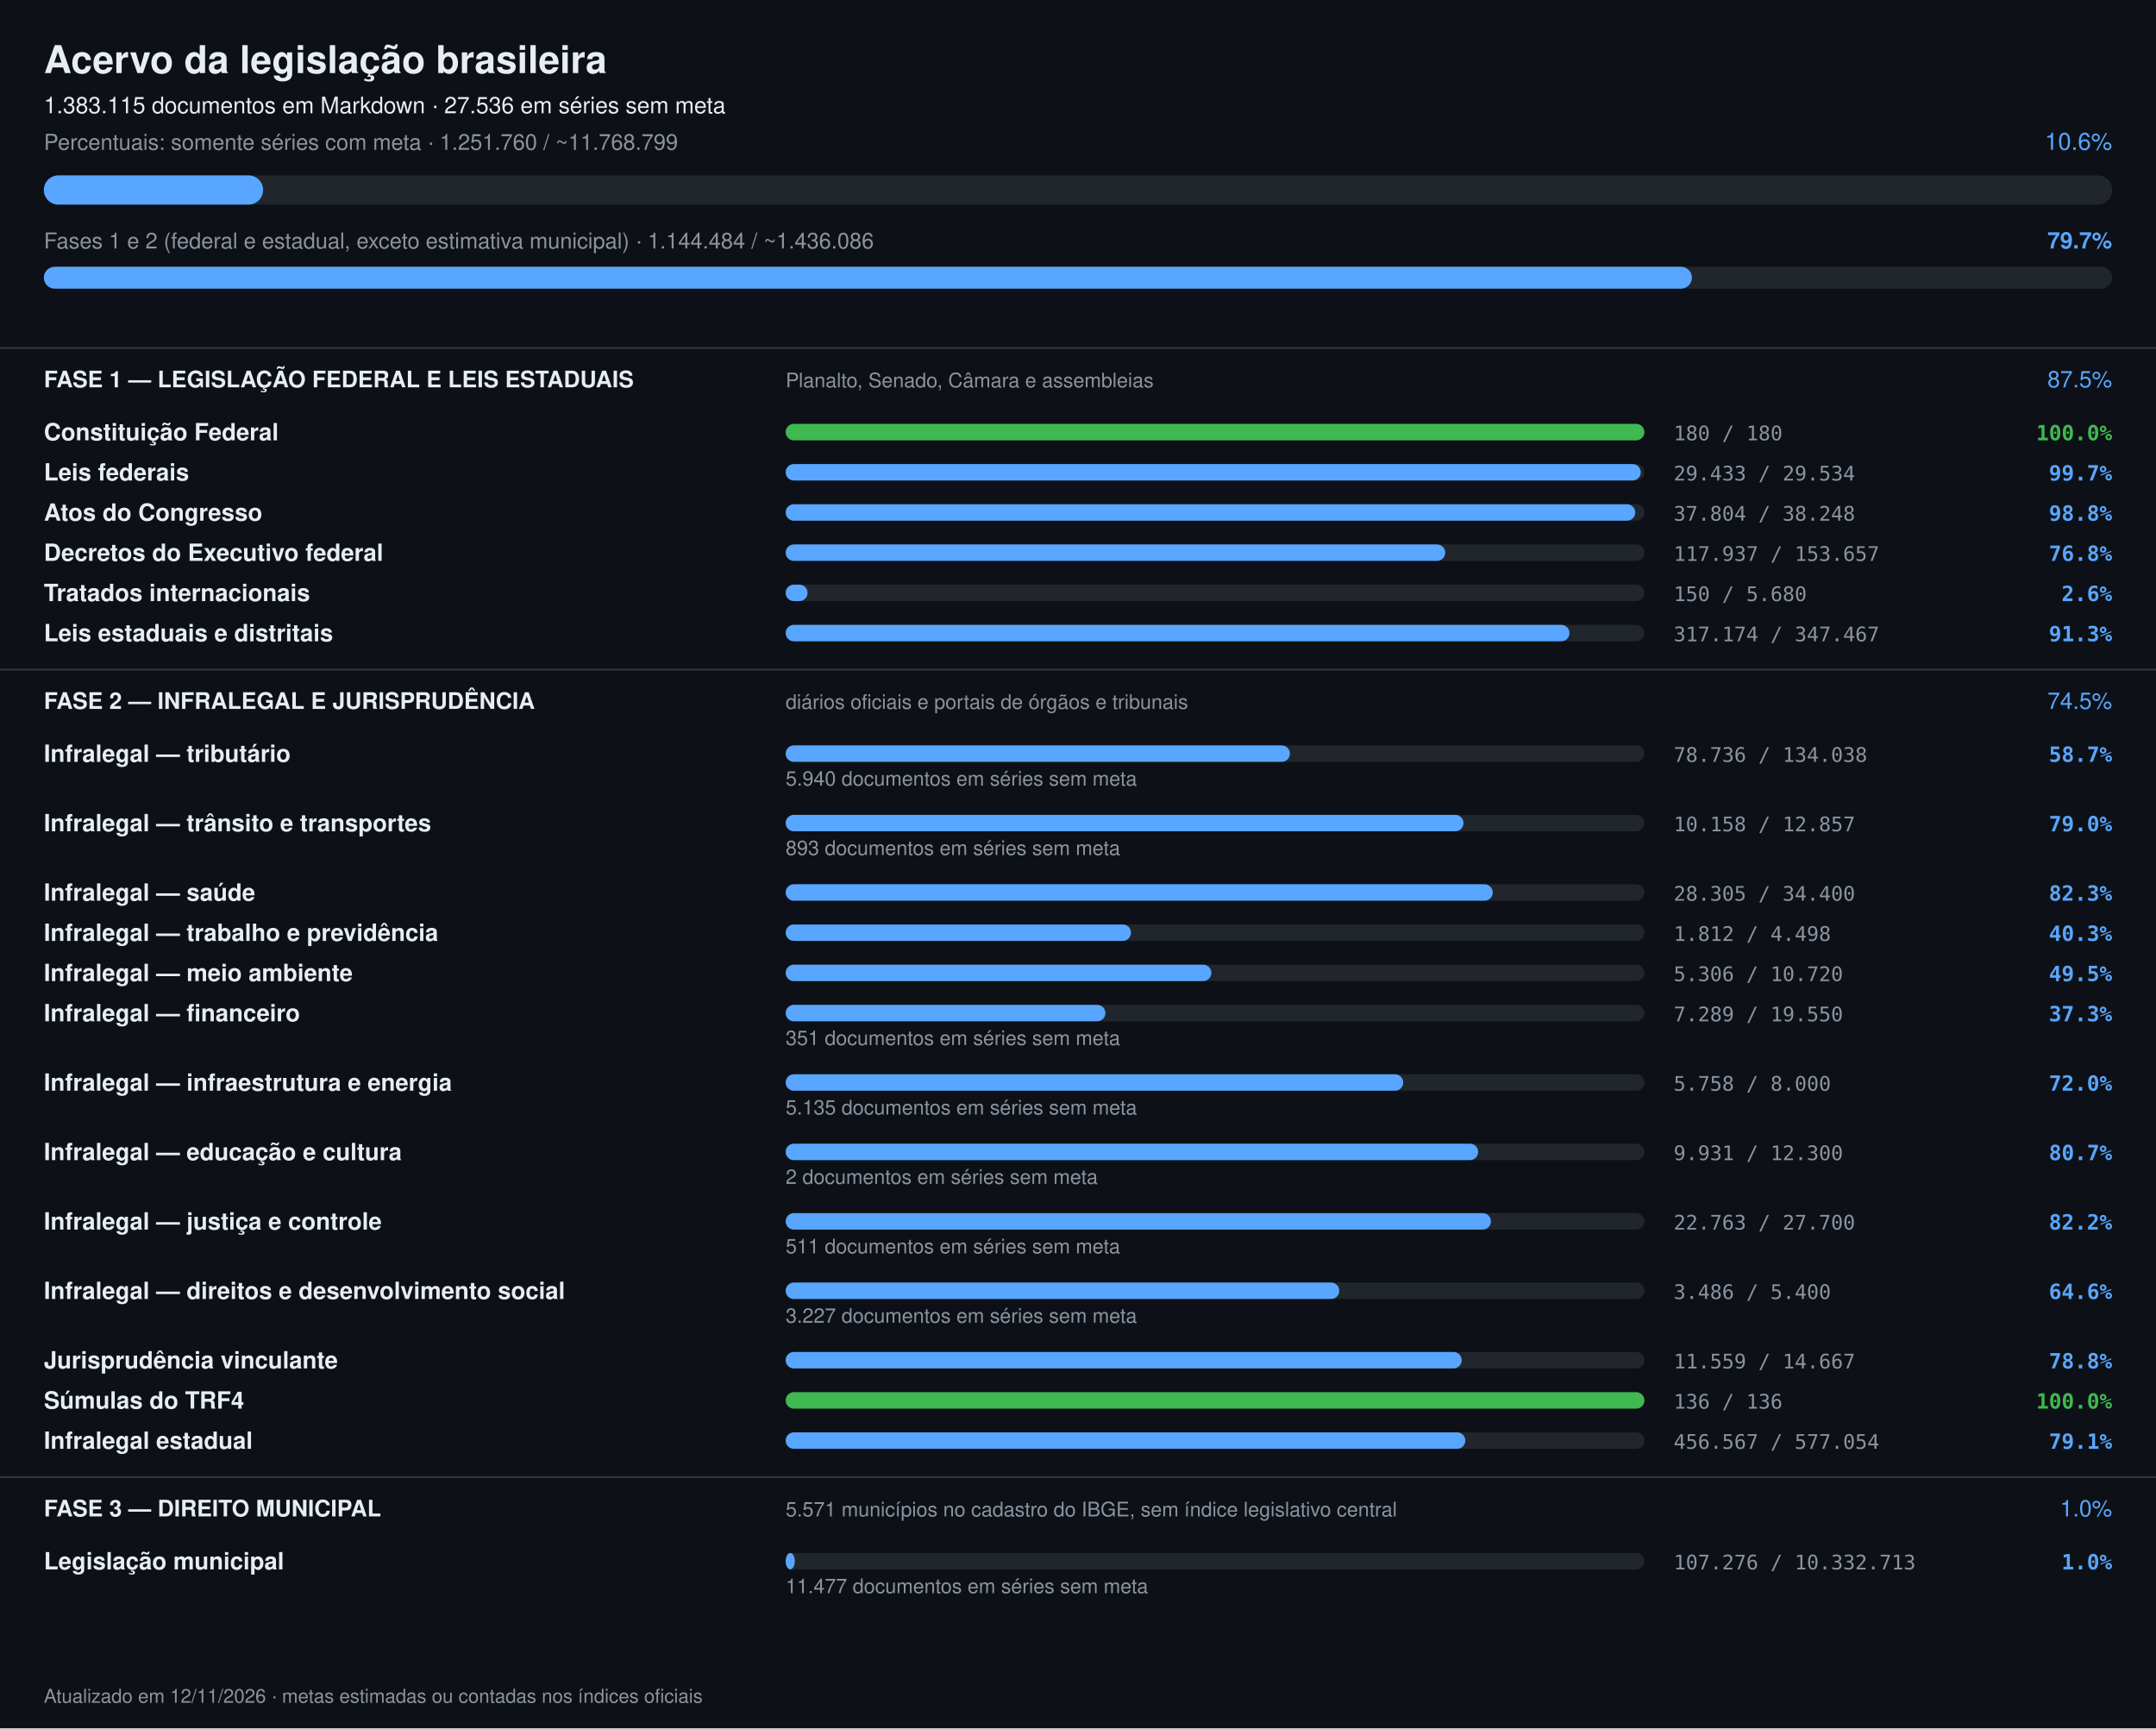
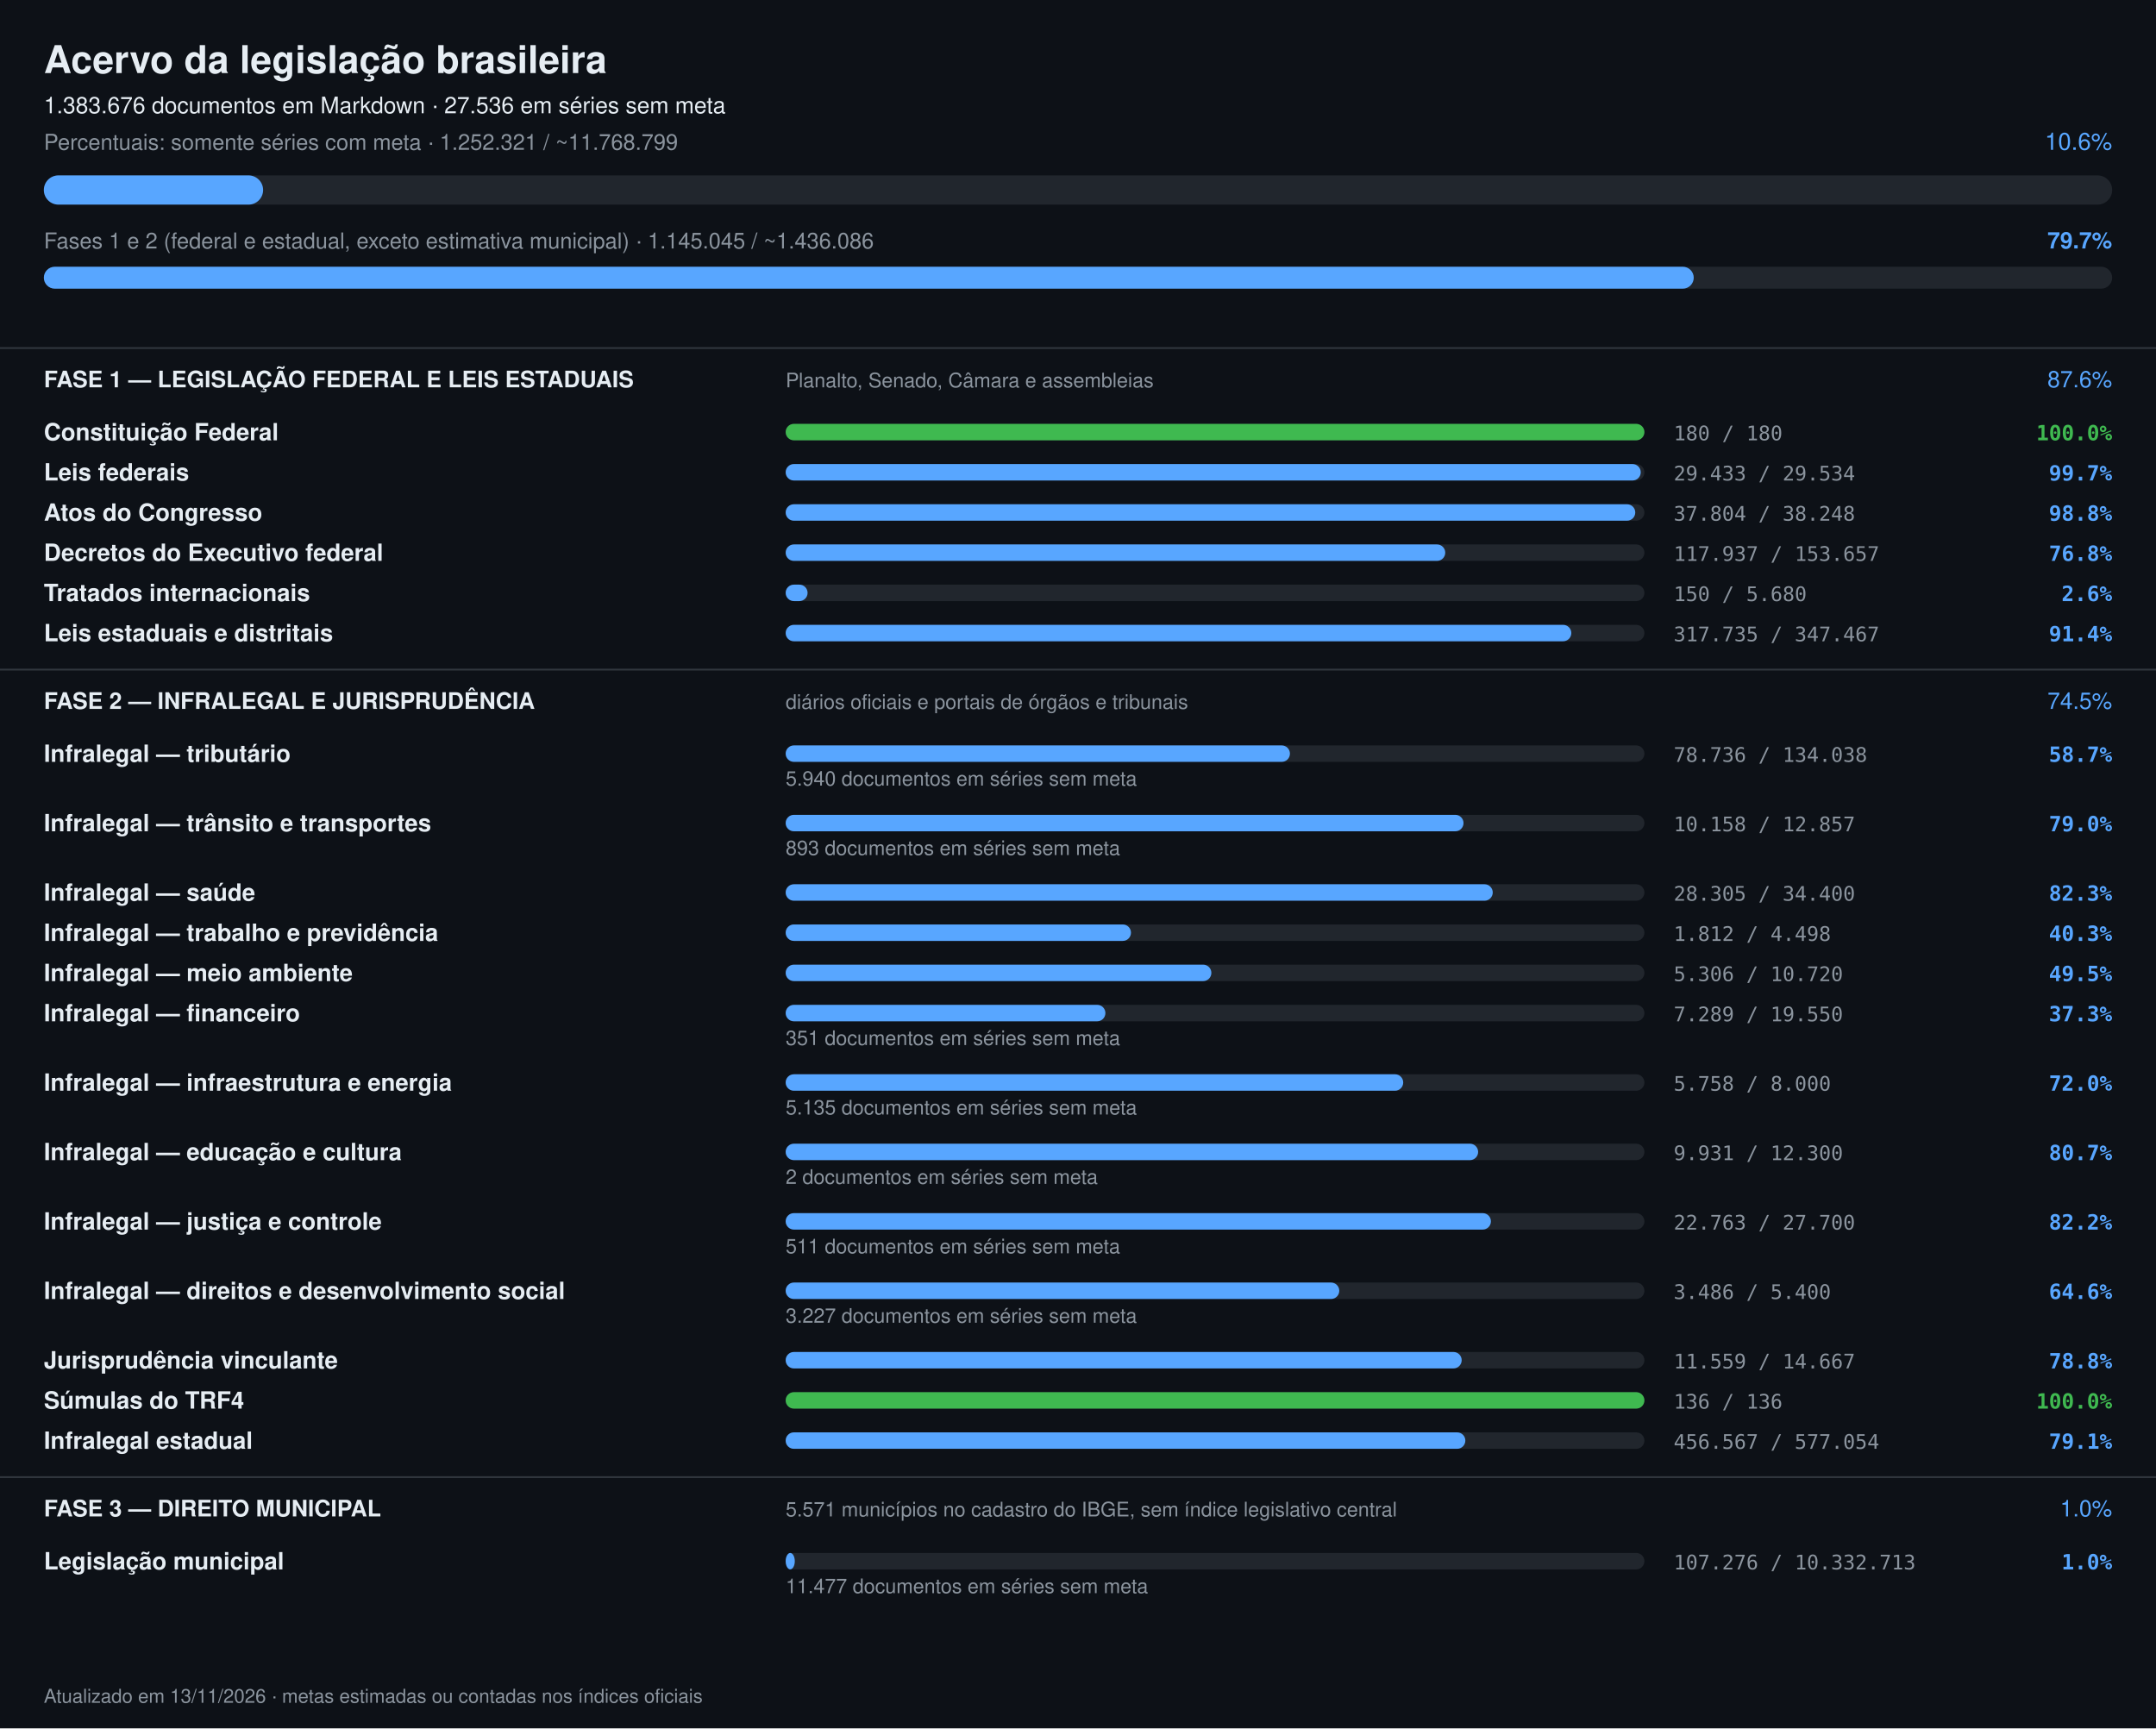
<svg xmlns="http://www.w3.org/2000/svg" width="1180" height="946" viewBox="0 0 1180 946" font-family="-apple-system,Segoe UI,Helvetica,Arial,sans-serif">
  <rect width="1180" height="946" fill="#0d1117" />
  <text x="24" y="40" font-size="21" font-weight="700" fill="#e6edf3">Acervo da legislação brasileira</text>
-   <text x="24" y="62" font-size="12.5" fill="#e6edf3">1.383.115 documentos em Markdown · 27.536 em séries sem meta</text>
-   <text x="24" y="82" font-size="12" fill="#8b949e">Percentuais: somente séries com meta · 1.251.760 / ~11.768.799</text>
+   <text x="24" y="62" font-size="12.5" fill="#e6edf3">1.383.676 documentos em Markdown · 27.536 em séries sem meta</text>
+   <text x="24" y="82" font-size="12" fill="#8b949e">Percentuais: somente séries com meta · 1.252.321 / ~11.768.799</text>
  <text x="1156" y="82" font-size="13" text-anchor="end" fill="#58a6ff">10.6%</text>
  <rect x="24" y="96" width="1132" height="16" rx="8" fill="#21262d" />
  <rect x="24" y="96" width="120" height="16" rx="8" fill="#58a6ff" />
-   <text x="24" y="136" font-size="12" fill="#8b949e">Fases 1 e 2 (federal e estadual, exceto estimativa municipal) · 1.144.484 / ~1.436.086</text>
+   <text x="24" y="136" font-size="12" fill="#8b949e">Fases 1 e 2 (federal e estadual, exceto estimativa municipal) · 1.145.045 / ~1.436.086</text>
  <text x="1156" y="136" font-size="12.5" font-weight="600" text-anchor="end" fill="#58a6ff">79.7%</text>
  <rect x="24" y="146" width="1132" height="12" rx="6" fill="#21262d" />
-   <rect x="24" y="146" width="902" height="12" rx="6" fill="#58a6ff" />
+   <rect x="24" y="146" width="903" height="12" rx="6" fill="#58a6ff" />
  <rect x="0" y="190" width="1180" height="1" fill="#30363d" />
  <text x="24" y="212" font-size="12.5" font-weight="700" fill="#e6edf3">FASE 1 — LEGISLAÇÃO FEDERAL E LEIS ESTADUAIS</text>
  <text x="430" y="212" font-size="11" fill="#8b949e">Planalto, Senado, Câmara e assembleias</text>
-   <text x="1156" y="212" font-size="12.5" text-anchor="end" fill="#58a6ff">87.5%</text>
+   <text x="1156" y="212" font-size="12.5" text-anchor="end" fill="#58a6ff">87.6%</text>
  <text x="24" y="241" font-size="13" font-weight="600" fill="#e6edf3">Constituição Federal</text>
  <rect x="430" y="232" width="470" height="9" rx="4.5" fill="#21262d" />
  <rect x="430" y="232" width="470" height="9" rx="4.5" fill="#3fb950" />
  <text x="916" y="241" font-size="11" fill="#8b949e" font-family="ui-monospace,monospace">180 / 180</text>
  <text x="1156" y="241" font-size="11.5" text-anchor="end" font-weight="600" fill="#3fb950" font-family="ui-monospace,monospace">100.0%</text>
  <text x="24" y="263" font-size="13" font-weight="600" fill="#e6edf3">Leis federais</text>
  <rect x="430" y="254" width="470" height="9" rx="4.5" fill="#21262d" />
  <rect x="430" y="254" width="468" height="9" rx="4.5" fill="#58a6ff" />
  <text x="916" y="263" font-size="11" fill="#8b949e" font-family="ui-monospace,monospace">29.433 / 29.534</text>
  <text x="1156" y="263" font-size="11.5" text-anchor="end" font-weight="600" fill="#58a6ff" font-family="ui-monospace,monospace">99.7%</text>
  <text x="24" y="285" font-size="13" font-weight="600" fill="#e6edf3">Atos do Congresso</text>
  <rect x="430" y="276" width="470" height="9" rx="4.5" fill="#21262d" />
  <rect x="430" y="276" width="465" height="9" rx="4.5" fill="#58a6ff" />
  <text x="916" y="285" font-size="11" fill="#8b949e" font-family="ui-monospace,monospace">37.804 / 38.248</text>
  <text x="1156" y="285" font-size="11.5" text-anchor="end" font-weight="600" fill="#58a6ff" font-family="ui-monospace,monospace">98.8%</text>
  <text x="24" y="307" font-size="13" font-weight="600" fill="#e6edf3">Decretos do Executivo federal</text>
  <rect x="430" y="298" width="470" height="9" rx="4.5" fill="#21262d" />
  <rect x="430" y="298" width="361" height="9" rx="4.5" fill="#58a6ff" />
  <text x="916" y="307" font-size="11" fill="#8b949e" font-family="ui-monospace,monospace">117.937 / 153.657</text>
  <text x="1156" y="307" font-size="11.5" text-anchor="end" font-weight="600" fill="#58a6ff" font-family="ui-monospace,monospace">76.8%</text>
  <text x="24" y="329" font-size="13" font-weight="600" fill="#e6edf3">Tratados internacionais</text>
  <rect x="430" y="320" width="470" height="9" rx="4.5" fill="#21262d" />
  <rect x="430" y="320" width="12" height="9" rx="4.5" fill="#58a6ff" />
  <text x="916" y="329" font-size="11" fill="#8b949e" font-family="ui-monospace,monospace">150 / 5.680</text>
  <text x="1156" y="329" font-size="11.5" text-anchor="end" font-weight="600" fill="#58a6ff" font-family="ui-monospace,monospace">2.6%</text>
  <text x="24" y="351" font-size="13" font-weight="600" fill="#e6edf3">Leis estaduais e distritais</text>
  <rect x="430" y="342" width="470" height="9" rx="4.5" fill="#21262d" />
-   <rect x="430" y="342" width="429" height="9" rx="4.5" fill="#58a6ff" />
-   <text x="916" y="351" font-size="11" fill="#8b949e" font-family="ui-monospace,monospace">317.174 / 347.467</text>
-   <text x="1156" y="351" font-size="11.5" text-anchor="end" font-weight="600" fill="#58a6ff" font-family="ui-monospace,monospace">91.3%</text>
+   <rect x="430" y="342" width="430" height="9" rx="4.5" fill="#58a6ff" />
+   <text x="916" y="351" font-size="11" fill="#8b949e" font-family="ui-monospace,monospace">317.735 / 347.467</text>
+   <text x="1156" y="351" font-size="11.5" text-anchor="end" font-weight="600" fill="#58a6ff" font-family="ui-monospace,monospace">91.4%</text>
  <rect x="0" y="366" width="1180" height="1" fill="#30363d" />
  <text x="24" y="388" font-size="12.5" font-weight="700" fill="#e6edf3">FASE 2 — INFRALEGAL E JURISPRUDÊNCIA</text>
  <text x="430" y="388" font-size="11" fill="#8b949e">diários oficiais e portais de órgãos e tribunais</text>
  <text x="1156" y="388" font-size="12.5" text-anchor="end" fill="#58a6ff">74.5%</text>
  <text x="24" y="417" font-size="13" font-weight="600" fill="#e6edf3">Infralegal — tributário</text>
  <rect x="430" y="408" width="470" height="9" rx="4.5" fill="#21262d" />
  <rect x="430" y="408" width="276" height="9" rx="4.5" fill="#58a6ff" />
  <text x="916" y="417" font-size="11" fill="#8b949e" font-family="ui-monospace,monospace">78.736 / 134.038</text>
  <text x="1156" y="417" font-size="11.5" text-anchor="end" font-weight="600" fill="#58a6ff" font-family="ui-monospace,monospace">58.7%</text>
  <text x="430" y="430" font-size="11" fill="#8b949e">5.940 documentos em séries sem meta</text>
  <text x="24" y="455" font-size="13" font-weight="600" fill="#e6edf3">Infralegal — trânsito e transportes</text>
  <rect x="430" y="446" width="470" height="9" rx="4.5" fill="#21262d" />
  <rect x="430" y="446" width="371" height="9" rx="4.5" fill="#58a6ff" />
  <text x="916" y="455" font-size="11" fill="#8b949e" font-family="ui-monospace,monospace">10.158 / 12.857</text>
  <text x="1156" y="455" font-size="11.5" text-anchor="end" font-weight="600" fill="#58a6ff" font-family="ui-monospace,monospace">79.0%</text>
  <text x="430" y="468" font-size="11" fill="#8b949e">893 documentos em séries sem meta</text>
  <text x="24" y="493" font-size="13" font-weight="600" fill="#e6edf3">Infralegal — saúde</text>
  <rect x="430" y="484" width="470" height="9" rx="4.5" fill="#21262d" />
  <rect x="430" y="484" width="387" height="9" rx="4.5" fill="#58a6ff" />
  <text x="916" y="493" font-size="11" fill="#8b949e" font-family="ui-monospace,monospace">28.305 / 34.400</text>
  <text x="1156" y="493" font-size="11.5" text-anchor="end" font-weight="600" fill="#58a6ff" font-family="ui-monospace,monospace">82.3%</text>
  <text x="24" y="515" font-size="13" font-weight="600" fill="#e6edf3">Infralegal — trabalho e previdência</text>
  <rect x="430" y="506" width="470" height="9" rx="4.5" fill="#21262d" />
  <rect x="430" y="506" width="189" height="9" rx="4.5" fill="#58a6ff" />
  <text x="916" y="515" font-size="11" fill="#8b949e" font-family="ui-monospace,monospace">1.812 / 4.498</text>
  <text x="1156" y="515" font-size="11.5" text-anchor="end" font-weight="600" fill="#58a6ff" font-family="ui-monospace,monospace">40.3%</text>
  <text x="24" y="537" font-size="13" font-weight="600" fill="#e6edf3">Infralegal — meio ambiente</text>
  <rect x="430" y="528" width="470" height="9" rx="4.5" fill="#21262d" />
  <rect x="430" y="528" width="233" height="9" rx="4.5" fill="#58a6ff" />
  <text x="916" y="537" font-size="11" fill="#8b949e" font-family="ui-monospace,monospace">5.306 / 10.720</text>
  <text x="1156" y="537" font-size="11.5" text-anchor="end" font-weight="600" fill="#58a6ff" font-family="ui-monospace,monospace">49.5%</text>
  <text x="24" y="559" font-size="13" font-weight="600" fill="#e6edf3">Infralegal — financeiro</text>
  <rect x="430" y="550" width="470" height="9" rx="4.5" fill="#21262d" />
  <rect x="430" y="550" width="175" height="9" rx="4.5" fill="#58a6ff" />
  <text x="916" y="559" font-size="11" fill="#8b949e" font-family="ui-monospace,monospace">7.289 / 19.550</text>
  <text x="1156" y="559" font-size="11.5" text-anchor="end" font-weight="600" fill="#58a6ff" font-family="ui-monospace,monospace">37.3%</text>
  <text x="430" y="572" font-size="11" fill="#8b949e">351 documentos em séries sem meta</text>
  <text x="24" y="597" font-size="13" font-weight="600" fill="#e6edf3">Infralegal — infraestrutura e energia</text>
  <rect x="430" y="588" width="470" height="9" rx="4.5" fill="#21262d" />
  <rect x="430" y="588" width="338" height="9" rx="4.5" fill="#58a6ff" />
  <text x="916" y="597" font-size="11" fill="#8b949e" font-family="ui-monospace,monospace">5.758 / 8.000</text>
  <text x="1156" y="597" font-size="11.5" text-anchor="end" font-weight="600" fill="#58a6ff" font-family="ui-monospace,monospace">72.0%</text>
  <text x="430" y="610" font-size="11" fill="#8b949e">5.135 documentos em séries sem meta</text>
  <text x="24" y="635" font-size="13" font-weight="600" fill="#e6edf3">Infralegal — educação e cultura</text>
  <rect x="430" y="626" width="470" height="9" rx="4.5" fill="#21262d" />
  <rect x="430" y="626" width="379" height="9" rx="4.5" fill="#58a6ff" />
  <text x="916" y="635" font-size="11" fill="#8b949e" font-family="ui-monospace,monospace">9.931 / 12.300</text>
  <text x="1156" y="635" font-size="11.5" text-anchor="end" font-weight="600" fill="#58a6ff" font-family="ui-monospace,monospace">80.7%</text>
  <text x="430" y="648" font-size="11" fill="#8b949e">2 documentos em séries sem meta</text>
  <text x="24" y="673" font-size="13" font-weight="600" fill="#e6edf3">Infralegal — justiça e controle</text>
  <rect x="430" y="664" width="470" height="9" rx="4.5" fill="#21262d" />
  <rect x="430" y="664" width="386" height="9" rx="4.5" fill="#58a6ff" />
  <text x="916" y="673" font-size="11" fill="#8b949e" font-family="ui-monospace,monospace">22.763 / 27.700</text>
  <text x="1156" y="673" font-size="11.5" text-anchor="end" font-weight="600" fill="#58a6ff" font-family="ui-monospace,monospace">82.2%</text>
  <text x="430" y="686" font-size="11" fill="#8b949e">511 documentos em séries sem meta</text>
  <text x="24" y="711" font-size="13" font-weight="600" fill="#e6edf3">Infralegal — direitos e desenvolvimento social</text>
  <rect x="430" y="702" width="470" height="9" rx="4.5" fill="#21262d" />
  <rect x="430" y="702" width="303" height="9" rx="4.5" fill="#58a6ff" />
  <text x="916" y="711" font-size="11" fill="#8b949e" font-family="ui-monospace,monospace">3.486 / 5.400</text>
  <text x="1156" y="711" font-size="11.5" text-anchor="end" font-weight="600" fill="#58a6ff" font-family="ui-monospace,monospace">64.6%</text>
  <text x="430" y="724" font-size="11" fill="#8b949e">3.227 documentos em séries sem meta</text>
  <text x="24" y="749" font-size="13" font-weight="600" fill="#e6edf3">Jurisprudência vinculante</text>
  <rect x="430" y="740" width="470" height="9" rx="4.5" fill="#21262d" />
  <rect x="430" y="740" width="370" height="9" rx="4.5" fill="#58a6ff" />
  <text x="916" y="749" font-size="11" fill="#8b949e" font-family="ui-monospace,monospace">11.559 / 14.667</text>
  <text x="1156" y="749" font-size="11.5" text-anchor="end" font-weight="600" fill="#58a6ff" font-family="ui-monospace,monospace">78.8%</text>
  <text x="24" y="771" font-size="13" font-weight="600" fill="#e6edf3">Súmulas do TRF4</text>
  <rect x="430" y="762" width="470" height="9" rx="4.5" fill="#21262d" />
  <rect x="430" y="762" width="470" height="9" rx="4.5" fill="#3fb950" />
  <text x="916" y="771" font-size="11" fill="#8b949e" font-family="ui-monospace,monospace">136 / 136</text>
  <text x="1156" y="771" font-size="11.5" text-anchor="end" font-weight="600" fill="#3fb950" font-family="ui-monospace,monospace">100.0%</text>
  <text x="24" y="793" font-size="13" font-weight="600" fill="#e6edf3">Infralegal estadual</text>
  <rect x="430" y="784" width="470" height="9" rx="4.5" fill="#21262d" />
  <rect x="430" y="784" width="372" height="9" rx="4.5" fill="#58a6ff" />
  <text x="916" y="793" font-size="11" fill="#8b949e" font-family="ui-monospace,monospace">456.567 / 577.054</text>
  <text x="1156" y="793" font-size="11.5" text-anchor="end" font-weight="600" fill="#58a6ff" font-family="ui-monospace,monospace">79.1%</text>
  <rect x="0" y="808" width="1180" height="1" fill="#30363d" />
  <text x="24" y="830" font-size="12.5" font-weight="700" fill="#e6edf3">FASE 3 — DIREITO MUNICIPAL</text>
  <text x="430" y="830" font-size="11" fill="#8b949e">5.571 municípios no cadastro do IBGE, sem índice legislativo central</text>
  <text x="1156" y="830" font-size="12.5" text-anchor="end" fill="#58a6ff">1.0%</text>
  <text x="24" y="859" font-size="13" font-weight="600" fill="#e6edf3">Legislação municipal</text>
  <rect x="430" y="850" width="470" height="9" rx="4.5" fill="#21262d" />
  <rect x="430" y="850" width="5" height="9" rx="4.5" fill="#58a6ff" />
  <text x="916" y="859" font-size="11" fill="#8b949e" font-family="ui-monospace,monospace">107.276 / 10.332.713</text>
  <text x="1156" y="859" font-size="11.5" text-anchor="end" font-weight="600" fill="#58a6ff" font-family="ui-monospace,monospace">1.0%</text>
  <text x="430" y="872" font-size="11" fill="#8b949e">11.477 documentos em séries sem meta</text>
-   <text x="24" y="932" font-size="10.5" fill="#8b949e">Atualizado em 12/11/2026 · metas estimadas ou contadas nos índices oficiais</text>
+   <text x="24" y="932" font-size="10.5" fill="#8b949e">Atualizado em 13/11/2026 · metas estimadas ou contadas nos índices oficiais</text>
</svg>
